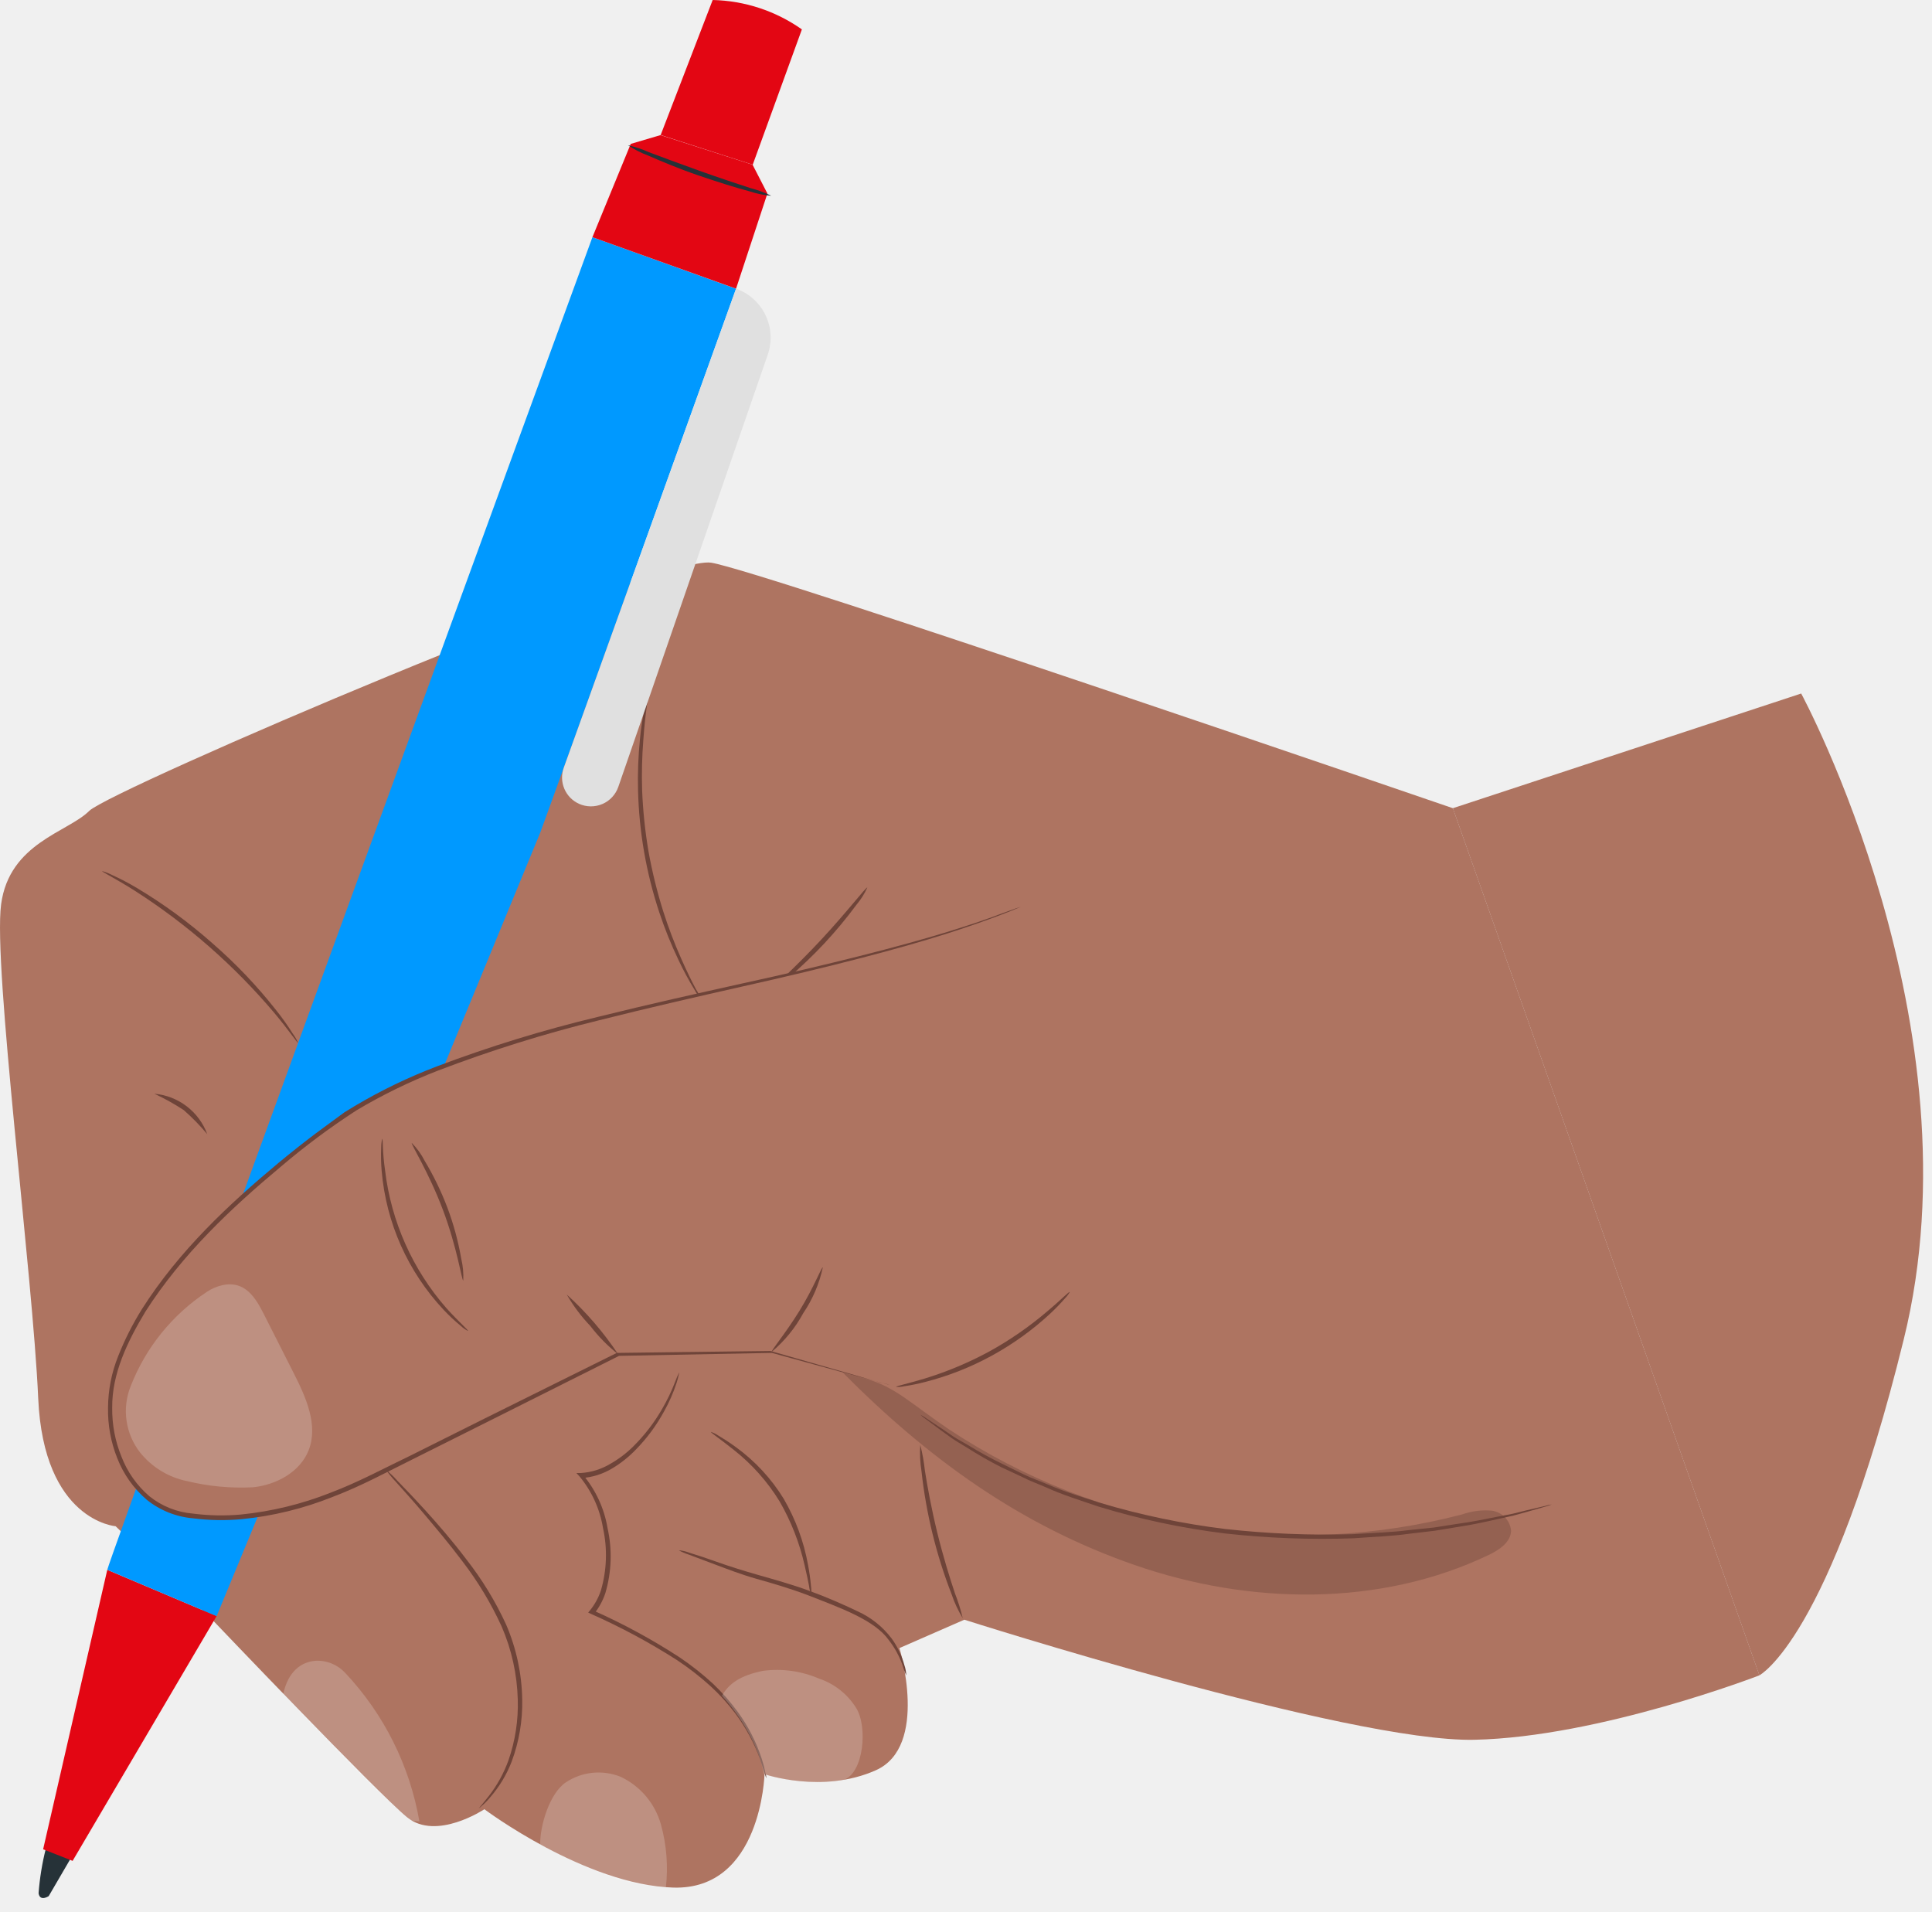
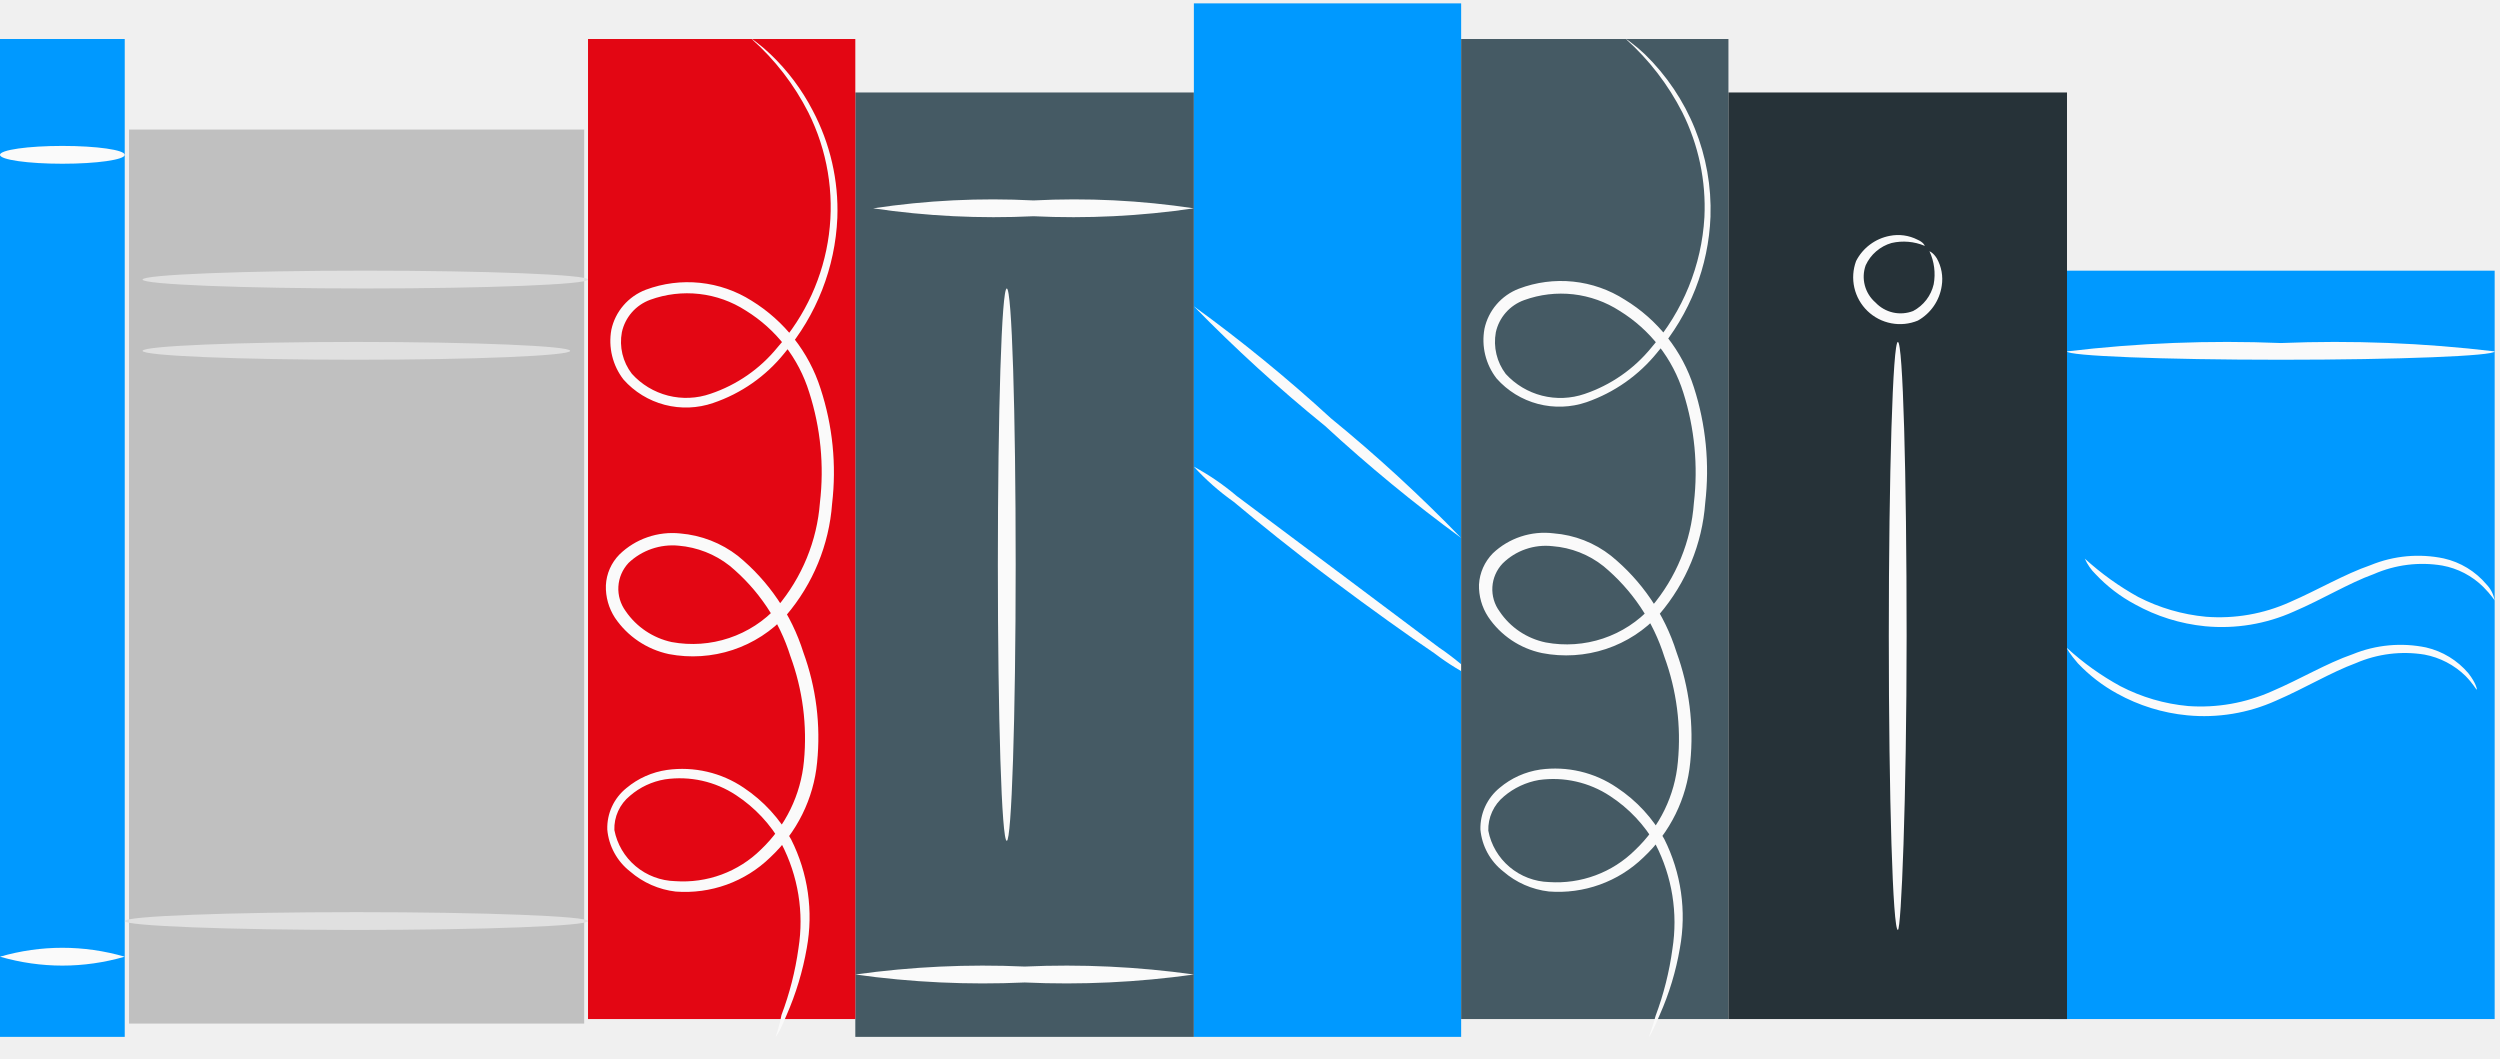
- <svg xmlns="http://www.w3.org/2000/svg" width="93" height="92" viewBox="0 0 93 92" fill="none">
-   <path d="M5.566 73.464C5.566 73.464 2.098 73.209 1.839 67.3C1.581 61.39 -0.343 46.482 0.054 43.527C0.451 40.573 3.268 40.059 4.294 39.033C5.321 38.006 31.789 26.696 34.231 27.084C36.672 27.472 69.938 38.903 69.938 38.903L84.694 80.641C84.694 80.641 77.008 83.614 70.969 83.743C64.93 83.872 46.42 77.963 46.42 77.963L43.296 79.329C43.296 79.329 44.733 84.064 42.158 85.211C39.582 86.359 36.801 85.399 36.801 85.399C36.801 85.399 36.654 90.983 32.414 90.858C28.174 90.733 23.317 87.086 23.317 87.086C23.317 87.086 21.005 88.626 19.59 87.47C18.176 86.314 10.217 77.963 10.217 77.963L5.566 73.464Z" fill="#AE7461" />
-   <path d="M33.775 48.151C33.648 47.994 33.534 47.825 33.436 47.647C33.148 47.179 32.888 46.694 32.655 46.197C32.303 45.461 31.997 44.703 31.74 43.929C31.108 42.028 30.762 40.044 30.713 38.042C30.692 37.227 30.722 36.411 30.803 35.6C30.854 35.053 30.936 34.509 31.048 33.971C31.077 33.77 31.126 33.573 31.195 33.382C31.196 33.584 31.176 33.786 31.137 33.984C31.079 34.368 31.017 34.922 30.968 35.614C30.904 36.423 30.884 37.235 30.91 38.046C30.95 39.034 31.053 40.018 31.218 40.992C31.394 41.966 31.631 42.927 31.927 43.871C32.172 44.642 32.46 45.399 32.789 46.139C33.066 46.768 33.316 47.272 33.498 47.611C33.608 47.782 33.701 47.963 33.775 48.151Z" fill="#6F4439" />
-   <path d="M41.751 42.719C41.614 43.023 41.435 43.305 41.22 43.559C40.745 44.202 40.234 44.817 39.689 45.402C39.144 45.986 38.565 46.539 37.958 47.058C37.717 47.288 37.449 47.486 37.158 47.647C37.114 47.594 38.252 46.603 39.52 45.241C40.787 43.88 41.698 42.679 41.751 42.719Z" fill="#6F4439" />
-   <path d="M18.581 70.754C18.778 70.907 18.959 71.079 19.122 71.268C19.456 71.607 19.934 72.107 20.51 72.74C21.085 73.374 21.755 74.142 22.438 75.044C23.2 76.015 23.846 77.073 24.362 78.195C24.854 79.336 25.118 80.563 25.138 81.806C25.159 82.821 24.987 83.831 24.634 84.783C24.39 85.421 24.035 86.01 23.585 86.524C23.467 86.667 23.337 86.799 23.197 86.921C23.153 86.967 23.104 87.008 23.049 87.041C23.049 87.041 23.224 86.841 23.518 86.466C23.929 85.94 24.253 85.353 24.478 84.725C24.803 83.789 24.954 82.801 24.924 81.81C24.893 80.597 24.629 79.402 24.147 78.289C23.64 77.18 23.01 76.132 22.268 75.164C21.599 74.272 20.929 73.486 20.385 72.839C19.84 72.192 19.394 71.709 19.046 71.317C18.879 71.14 18.724 70.952 18.581 70.754Z" fill="#6F4439" />
-   <path d="M32.695 66.063C32.692 66.109 32.683 66.154 32.668 66.197C32.641 66.324 32.607 66.449 32.566 66.572C32.411 67.044 32.211 67.5 31.968 67.933C31.601 68.61 31.141 69.232 30.602 69.781C30.269 70.127 29.892 70.427 29.481 70.674C29.026 70.951 28.51 71.114 27.977 71.147L28.049 70.973C28.672 71.71 29.086 72.601 29.245 73.553C29.476 74.586 29.441 75.661 29.142 76.677C29.02 77.048 28.831 77.393 28.584 77.695L28.544 77.512C29.992 78.154 31.386 78.911 32.713 79.775C33.283 80.159 33.823 80.585 34.329 81.052C34.76 81.463 35.154 81.911 35.507 82.391C36.014 83.084 36.407 83.854 36.672 84.671C36.744 84.892 36.802 85.117 36.846 85.345C36.871 85.422 36.887 85.501 36.891 85.582C36.868 85.582 36.784 85.265 36.592 84.689C36.3 83.89 35.892 83.138 35.382 82.457C35.028 81.99 34.632 81.555 34.199 81.159C33.697 80.704 33.161 80.288 32.597 79.913C31.272 79.065 29.884 78.319 28.446 77.682L28.312 77.619L28.41 77.503C28.635 77.222 28.809 76.903 28.924 76.561C29.211 75.582 29.246 74.545 29.026 73.549C28.876 72.636 28.487 71.779 27.897 71.067L27.745 70.902H27.968C28.471 70.869 28.957 70.716 29.388 70.455C29.787 70.228 30.155 69.949 30.481 69.625C31.018 69.094 31.482 68.494 31.86 67.84C32.111 67.412 32.327 66.964 32.503 66.501C32.556 66.35 32.62 66.204 32.695 66.063Z" fill="#6F4439" />
-   <path d="M39.046 76.718C38.992 76.602 38.959 76.478 38.948 76.352C38.904 76.115 38.832 75.776 38.734 75.356C38.489 74.27 38.081 73.227 37.524 72.263C36.941 71.314 36.194 70.476 35.319 69.786C34.65 69.25 34.204 68.96 34.221 68.924C34.342 68.963 34.456 69.018 34.561 69.09C34.77 69.215 35.069 69.397 35.422 69.656C36.346 70.326 37.128 71.171 37.725 72.142C38.297 73.126 38.693 74.201 38.895 75.32C38.96 75.657 39.008 75.997 39.038 76.338C39.057 76.464 39.06 76.591 39.046 76.718Z" fill="#6F4439" />
-   <path d="M43.626 80.641C43.551 80.486 43.492 80.325 43.447 80.159C43.295 79.724 43.073 79.317 42.791 78.954C42.104 77.981 40.51 77.418 38.846 76.767C38.002 76.45 37.185 76.213 36.426 75.999C35.668 75.785 35.011 75.526 34.458 75.32L33.141 74.825C32.978 74.774 32.821 74.706 32.673 74.62C32.844 74.634 33.012 74.673 33.172 74.736C33.489 74.829 33.945 74.981 34.511 75.182C35.078 75.383 35.739 75.593 36.489 75.807C37.239 76.021 38.078 76.253 38.926 76.561C39.774 76.869 40.568 77.218 41.278 77.557C41.927 77.85 42.492 78.301 42.921 78.869C43.2 79.254 43.407 79.686 43.532 80.145C43.587 80.305 43.618 80.472 43.626 80.641Z" fill="#6F4439" />
-   <path d="M44.3 69.554C44.404 69.963 44.478 70.379 44.523 70.799C44.644 71.567 44.836 72.625 45.117 73.772C45.398 74.919 45.719 75.95 45.965 76.686C46.119 77.079 46.245 77.481 46.344 77.891C46.123 77.53 45.944 77.146 45.809 76.744C45.069 74.842 44.581 72.85 44.358 70.821C44.291 70.402 44.271 69.977 44.3 69.554Z" fill="#6F4439" />
-   <path d="M74.7 72.415C74.601 72.456 74.5 72.49 74.397 72.517L73.504 72.772L72.857 72.95L72.08 73.124C71.522 73.249 70.888 73.392 70.174 73.499L69.058 73.682L67.84 73.825C67.001 73.946 66.095 73.972 65.162 74.044C63.095 74.118 61.026 74.04 58.971 73.812C56.916 73.56 54.886 73.13 52.905 72.526C52.013 72.223 51.12 71.946 50.365 71.598C49.977 71.428 49.589 71.29 49.241 71.111L48.21 70.629C47.631 70.337 47.068 70.015 46.523 69.665C46.277 69.513 46.045 69.384 45.844 69.246L45.3 68.853L44.554 68.299C44.465 68.24 44.381 68.173 44.304 68.099C44.403 68.142 44.496 68.197 44.581 68.264L45.353 68.777L45.902 69.152C46.107 69.286 46.349 69.411 46.59 69.554C47.139 69.892 47.705 70.201 48.286 70.482L49.294 70.977C49.647 71.147 50.031 71.281 50.419 71.446C51.191 71.785 52.053 72.049 52.954 72.339C54.924 72.926 56.94 73.347 58.98 73.597C61.023 73.824 63.08 73.908 65.135 73.847C66.081 73.781 66.983 73.763 67.813 73.651L69.027 73.526L70.139 73.352C70.848 73.258 71.478 73.124 72.044 73.013L72.826 72.861L73.473 72.7L74.365 72.49C74.474 72.454 74.586 72.428 74.7 72.415Z" fill="#6F4439" />
-   <path d="M14.35 50.2C14.319 50.222 13.931 49.624 13.199 48.75C11.272 46.472 9.015 44.495 6.504 42.885C5.54 42.273 4.897 41.965 4.915 41.929C5.077 41.974 5.234 42.035 5.383 42.112C5.797 42.299 6.199 42.509 6.588 42.742C7.876 43.511 9.09 44.399 10.213 45.393C11.347 46.377 12.384 47.466 13.31 48.647C13.593 49.002 13.855 49.373 14.096 49.758C14.198 49.895 14.284 50.043 14.35 50.2Z" fill="#6F4439" />
-   <path d="M9.977 54.593C9.63 54.177 9.25 53.789 8.843 53.432C8.391 53.136 7.918 52.873 7.428 52.646C7.994 52.695 8.534 52.904 8.985 53.249C9.437 53.594 9.781 54.06 9.977 54.593Z" fill="#6F4439" />
-   <path d="M2.21 88.929V88.965C2.03 89.675 1.912 90.4 1.857 91.131C1.924 91.55 2.344 91.269 2.344 91.269L3.438 89.394L2.21 88.929Z" fill="#263238" />
-   <path d="M2.076 89.014L5.164 75.562L10.427 77.789L3.495 89.572L2.076 89.014Z" fill="#E30613" />
-   <path d="M28.517 11.417C28.517 11.417 5.352 74.74 5.164 75.561L10.427 77.793C10.427 77.793 25.745 40.747 26.004 40.082C26.263 39.416 35.431 13.899 35.431 13.899L28.517 11.417Z" fill="#0099FF" />
-   <path d="M28.517 11.417L30.361 6.927L31.794 6.503L36.226 7.927L36.94 9.315L35.431 13.895L28.517 11.417Z" fill="#E30613" />
-   <path d="M31.802 6.499L34.306 0C35.846 0.034 37.341 0.527 38.6 1.415L36.234 7.927L31.802 6.499Z" fill="#E30613" />
-   <path d="M37.127 9.422C36.769 9.395 36.415 9.323 36.074 9.208C35.431 9.039 34.552 8.762 33.597 8.436C32.642 8.11 31.811 7.753 31.182 7.481C30.846 7.355 30.525 7.19 30.227 6.99C30.577 7.068 30.918 7.181 31.244 7.329C31.865 7.561 32.722 7.883 33.673 8.222C34.623 8.561 35.489 8.847 36.118 9.052C36.466 9.142 36.804 9.267 37.127 9.422Z" fill="#263238" />
-   <path d="M35.431 13.895C36.053 14.115 36.562 14.572 36.848 15.167C37.134 15.761 37.173 16.445 36.958 17.068L29.763 37.877C29.7 38.059 29.599 38.227 29.468 38.368C29.337 38.51 29.178 38.623 29 38.699C28.823 38.776 28.632 38.815 28.439 38.814C28.246 38.813 28.055 38.772 27.879 38.694C27.558 38.551 27.303 38.292 27.166 37.969C27.029 37.646 27.019 37.283 27.138 36.953L35.431 13.895Z" fill="#E0E0E0" />
+ <svg xmlns="http://www.w3.org/2000/svg" width="111" height="47" viewBox="0 0 111 47" fill="none">
+   <path d="M90.984 45.246H110.763V12.018H90.984V45.246Z" fill="#0099FF" />
+   <path d="M37.976 46.037H53.008L53.008 4.106H37.976L37.976 46.037Z" fill="#455A64" />
+   <path d="M38.767 9.25C41.133 8.895 43.511 8.777 45.887 8.899C48.263 8.777 50.642 8.894 53.008 9.25C50.641 9.598 48.263 9.715 45.887 9.601C43.511 9.715 41.133 9.598 38.767 9.25Z" fill="#FAFAFA" />
+   <path d="M44.701 37.334C44.472 37.334 44.305 31.849 44.305 25.076C44.305 18.303 44.472 12.808 44.701 12.808C44.929 12.808 45.096 18.294 45.096 25.076C45.096 31.858 44.914 37.334 44.701 37.334Z" fill="#FAFAFA" />
+   <path d="M37.976 43.268C40.476 42.919 42.987 42.801 45.496 42.915C48.002 42.801 50.511 42.919 53.008 43.268C50.511 43.618 48.002 43.736 45.496 43.622C42.987 43.736 40.476 43.618 37.976 43.268Z" fill="#FAFAFA" />
+   <path d="M53.008 46.037H64.875V0.15H53.008L53.008 46.037Z" fill="#0099FF" />
+   <path d="M53.008 20.72C53.688 21.089 54.327 21.527 54.916 22.027L59.395 25.378L63.875 28.738C64.517 29.174 65.117 29.668 65.666 30.214C64.966 29.88 64.302 29.475 63.687 29.005C62.504 28.205 60.9 27.058 59.154 25.752C57.407 24.445 55.875 23.2 54.782 22.285C54.135 21.828 53.54 21.304 53.008 20.72Z" fill="#FAFAFA" />
+   <path d="M53.008 13.6C55.129 15.138 57.16 16.798 59.093 18.572C61.121 20.228 63.052 22.002 64.875 23.885C62.77 22.344 60.753 20.684 58.834 18.913C56.792 17.257 54.847 15.483 53.008 13.6Z" fill="#FAFAFA" />
+   <path d="M-4.81606e-05 46.037H5.538L5.538 1.732H-4.81606e-05L-4.81606e-05 46.037Z" fill="#0099FF" />
+   <path d="M2.769 7.27C4.298 7.27 5.538 7.093 5.538 6.875C5.538 6.656 4.298 6.479 2.769 6.479C1.24 6.479 0 6.656 0 6.875C0 7.093 1.24 7.27 2.769 7.27Z" fill="#FAFAFA" />
+   <path d="M0 42.477C1.827 43.005 3.711 43.005 5.538 42.477C3.711 41.95 1.827 41.95 0 42.477Z" fill="#FAFAFA" />
+   <path d="M26.108 45.246H37.976L37.976 1.732H26.108L26.108 45.246Z" fill="#E30613" />
+   <path d="M34.445 46.037C34.445 46.037 34.499 45.966 34.589 45.806C34.679 45.646 34.787 45.397 34.922 45.076C35.34 44.122 35.642 43.121 35.821 42.096C36.12 40.456 35.878 38.765 35.128 37.273C34.624 36.351 33.902 35.563 33.024 34.977C32.028 34.301 30.812 34.019 29.616 34.185C28.953 34.281 28.33 34.558 27.818 34.986C27.541 35.208 27.319 35.491 27.171 35.812C27.023 36.133 26.952 36.484 26.964 36.837C26.996 37.199 27.103 37.55 27.278 37.87C27.452 38.19 27.691 38.471 27.98 38.696C28.548 39.189 29.253 39.499 30.003 39.586C30.77 39.644 31.541 39.539 32.263 39.279C32.986 39.018 33.644 38.607 34.193 38.074C35.383 36.965 36.125 35.466 36.279 33.856C36.448 32.2 36.239 30.527 35.668 28.962C35.14 27.287 34.13 25.8 32.763 24.682C32.026 24.109 31.135 23.763 30.201 23.685C29.709 23.634 29.212 23.691 28.746 23.853C28.279 24.014 27.855 24.276 27.503 24.619C27.139 24.988 26.925 25.475 26.901 25.99C26.885 26.5 27.026 27.003 27.305 27.431C27.861 28.255 28.719 28.832 29.697 29.042C30.643 29.223 31.62 29.159 32.534 28.857C33.448 28.554 34.267 28.023 34.913 27.316C36.101 25.92 36.812 24.188 36.945 22.368C37.147 20.646 36.972 18.901 36.432 17.252C35.915 15.633 34.831 14.251 33.375 13.354C32.684 12.916 31.899 12.643 31.082 12.558C30.265 12.473 29.44 12.578 28.672 12.865C28.288 13.012 27.946 13.252 27.679 13.563C27.412 13.873 27.228 14.245 27.143 14.645C27.074 15.029 27.086 15.424 27.179 15.804C27.272 16.184 27.443 16.541 27.683 16.851C28.167 17.398 28.804 17.788 29.514 17.974C30.224 18.159 30.973 18.131 31.666 17.892C32.91 17.47 34.005 16.704 34.823 15.686C36.257 13.992 37.085 11.878 37.178 9.671C37.238 8.013 36.859 6.37 36.081 4.901C35.603 3.978 34.974 3.139 34.22 2.418C34.027 2.231 33.823 2.056 33.609 1.893C33.465 1.778 33.384 1.724 33.375 1.733C34.413 2.657 35.267 3.764 35.893 4.999C36.731 6.677 37.048 8.564 36.803 10.42C36.558 12.276 35.762 14.019 34.517 15.428C33.745 16.378 32.716 17.09 31.549 17.483C30.943 17.695 30.287 17.724 29.663 17.566C29.041 17.407 28.479 17.069 28.052 16.593C27.853 16.334 27.711 16.036 27.635 15.718C27.559 15.401 27.551 15.072 27.611 14.751C27.681 14.426 27.833 14.123 28.053 13.87C28.273 13.618 28.554 13.426 28.87 13.31C29.566 13.057 30.313 12.969 31.05 13.052C31.787 13.136 32.493 13.388 33.114 13.79C34.465 14.624 35.464 15.914 35.929 17.421C36.436 19 36.598 20.669 36.405 22.315C36.276 24.015 35.612 25.633 34.508 26.942C33.928 27.578 33.192 28.055 32.372 28.329C31.552 28.604 30.674 28.665 29.823 28.508C28.99 28.327 28.26 27.836 27.782 27.138C27.549 26.821 27.433 26.434 27.456 26.043C27.479 25.652 27.639 25.281 27.908 24.993C28.2 24.715 28.55 24.502 28.934 24.37C29.317 24.238 29.725 24.189 30.129 24.228C30.956 24.297 31.745 24.606 32.395 25.118C33.666 26.17 34.603 27.564 35.092 29.131C35.641 30.622 35.846 32.214 35.695 33.794C35.557 35.286 34.88 36.679 33.788 37.718C33.292 38.209 32.694 38.588 32.037 38.831C31.379 39.073 30.676 39.173 29.976 39.123C29.332 39.106 28.714 38.872 28.223 38.459C27.732 38.047 27.399 37.48 27.278 36.855C27.268 36.565 27.325 36.278 27.445 36.014C27.565 35.75 27.745 35.517 27.971 35.333C28.411 34.952 28.95 34.7 29.526 34.603C30.63 34.442 31.755 34.693 32.682 35.306C33.518 35.855 34.208 36.593 34.697 37.46C35.439 38.89 35.704 40.516 35.452 42.104C35.312 43.117 35.059 44.111 34.697 45.068C34.571 45.726 34.427 46.029 34.445 46.037Z" fill="#FAFAFA" />
  <g opacity="0.2">
-     <path d="M16.627 80.534C16.445 80.334 16.222 80.178 15.973 80.075C15.723 79.972 15.454 79.926 15.185 79.94C14.292 80.016 13.806 80.703 13.632 81.556C15.863 83.917 18.037 86.162 19.604 87.519C19.691 87.591 19.799 87.636 19.912 87.648L20.188 87.671C19.725 84.995 18.486 82.513 16.627 80.534Z" fill="white" />
+     <path d="M5.729 45.447H25.938L25.938 5.753H5.729L5.729 45.447Z" fill="black" />
  </g>
-   <g opacity="0.2">
-     <path d="M32.052 90.858C32.17 89.834 32.088 88.797 31.811 87.805C31.67 87.31 31.425 86.851 31.093 86.458C30.76 86.066 30.348 85.749 29.883 85.528C29.453 85.353 28.986 85.286 28.524 85.332C28.062 85.379 27.618 85.538 27.232 85.796C26.464 86.314 25.986 87.863 26.004 88.787C27.183 89.443 28.415 89.998 29.686 90.447C30.458 90.668 31.251 90.805 32.052 90.858Z" fill="white" />
-   </g>
-   <g opacity="0.2">
-     <path d="M40.604 85.676C41.591 85.341 41.774 83.082 41.207 82.203C40.793 81.541 40.162 81.044 39.421 80.797C38.578 80.434 37.654 80.305 36.743 80.422C35.641 80.641 35.083 81.038 34.753 81.623C34.753 81.623 36.395 83.319 36.77 85.399C38.011 85.778 39.322 85.873 40.604 85.676Z" fill="white" />
-   </g>
-   <path d="M84.69 80.641L69.934 38.903L86.703 33.382C86.703 33.382 95.371 49.383 91.639 64.474C88.091 78.896 84.69 80.641 84.69 80.641Z" fill="#AE7461" />
-   <path d="M49.125 43.675C43.693 45.804 37.917 46.893 32.231 48.218C26.544 49.544 19.823 51.213 15.85 54.182C12.016 57.052 7.28 61.171 5.705 65.474C5.357 66.368 5.217 67.328 5.294 68.284C5.372 69.239 5.665 70.165 6.151 70.991C6.449 71.506 6.859 71.948 7.35 72.284C7.841 72.62 8.402 72.841 8.99 72.933C12.351 73.468 15.814 72.178 18.363 70.853C20.849 69.567 29.722 65.184 29.722 65.184L37.118 65.068L42.796 66.657" fill="#AE7461" />
-   <path d="M51.495 62.193C51.431 62.304 51.353 62.407 51.263 62.497C51.034 62.76 50.791 63.01 50.535 63.247C49.69 64.028 48.751 64.703 47.741 65.255C46.73 65.809 45.653 66.234 44.536 66.519C44.2 66.607 43.858 66.677 43.514 66.728C43.389 66.758 43.259 66.767 43.13 66.755C43.13 66.719 43.657 66.612 44.492 66.362C45.574 66.032 46.621 65.594 47.616 65.055C48.611 64.507 49.547 63.859 50.41 63.122C51.089 62.555 51.464 62.149 51.495 62.193Z" fill="#6F4439" />
-   <path d="M39.609 61.002C39.439 61.79 39.119 62.538 38.667 63.207C38.282 63.916 37.767 64.548 37.15 65.068C37.101 65.019 37.797 64.211 38.489 63.086C39.181 61.961 39.547 60.979 39.609 61.002Z" fill="#6F4439" />
-   <path d="M27.281 62.31C28.221 63.163 29.052 64.128 29.755 65.185C29.253 64.789 28.803 64.331 28.415 63.823C27.977 63.366 27.597 62.858 27.281 62.31Z" fill="#6F4439" />
-   <path d="M22.527 64.064C22.403 64.002 22.289 63.922 22.188 63.827C21.896 63.588 21.62 63.33 21.362 63.055C19.64 61.224 18.586 58.865 18.372 56.36C18.339 55.983 18.332 55.604 18.349 55.226C18.349 55.088 18.365 54.95 18.399 54.815C18.443 54.815 18.399 55.405 18.537 56.342C18.831 58.794 19.857 61.101 21.483 62.961C22.108 63.653 22.558 64.032 22.527 64.064Z" fill="#6F4439" />
-   <path d="M22.3 61.64C22.228 61.64 22.01 60.064 21.318 58.23C20.626 56.395 19.76 55.052 19.823 55.016C20.07 55.267 20.278 55.555 20.439 55.869C20.871 56.589 21.239 57.346 21.537 58.132C21.834 58.925 22.057 59.743 22.201 60.578C22.285 60.925 22.318 61.283 22.3 61.64Z" fill="#6F4439" />
-   <g opacity="0.2">
-     <path d="M9.012 71.294C10.049 71.545 11.116 71.644 12.181 71.589C13.302 71.473 14.444 70.857 14.859 69.804C15.328 68.594 14.73 67.264 14.145 66.108L12.694 63.242C12.306 62.479 11.802 61.627 10.717 61.859C10.444 61.918 10.185 62.028 9.954 62.185C8.293 63.282 7.012 64.868 6.29 66.724C6.08 67.247 6.011 67.816 6.09 68.374C6.168 68.933 6.391 69.461 6.736 69.906C7.308 70.622 8.114 71.114 9.012 71.294Z" fill="white" />
-   </g>
-   <path d="M42.827 66.657C42.827 66.657 42.693 66.63 42.448 66.563L41.341 66.269L37.158 65.121L29.762 65.264H29.798L23.442 68.451L19.872 70.237C18.64 70.844 17.385 71.535 16.011 72.053C14.61 72.614 13.138 72.975 11.636 73.124C10.858 73.196 10.073 73.182 9.298 73.084C8.482 73.014 7.705 72.704 7.066 72.192C6.436 71.653 5.949 70.968 5.647 70.196C5.335 69.421 5.184 68.59 5.2 67.755C5.206 66.907 5.371 66.069 5.687 65.282C5.999 64.491 6.383 63.731 6.834 63.01C8.619 60.203 11.016 57.967 13.399 55.98C13.995 55.486 14.6 55.007 15.216 54.543C15.52 54.316 15.819 54.097 16.136 53.865L16.582 53.539L17.064 53.244C18.328 52.493 19.654 51.853 21.028 51.33C23.561 50.373 26.152 49.577 28.785 48.946C31.253 48.334 33.561 47.821 35.668 47.352C39.89 46.433 43.282 45.567 45.585 44.862C46.737 44.509 47.625 44.201 48.223 43.969L48.902 43.724L49.138 43.648C49.138 43.648 47.915 44.192 45.612 44.929C43.309 45.665 39.921 46.549 35.708 47.491C33.601 47.968 31.294 48.491 28.834 49.111C26.205 49.756 23.619 50.564 21.09 51.53C19.732 52.057 18.419 52.696 17.167 53.441C15.892 54.266 14.672 55.174 13.516 56.159C11.141 58.141 8.767 60.368 6.999 63.135C6.138 64.568 5.383 66.121 5.401 67.764C5.391 68.57 5.543 69.37 5.847 70.116C6.13 70.851 6.59 71.504 7.186 72.017C7.79 72.502 8.526 72.795 9.298 72.857C10.059 72.954 10.828 72.969 11.592 72.901C13.072 72.753 14.525 72.4 15.908 71.852C17.269 71.339 18.515 70.656 19.751 70.067L23.322 68.282L29.691 65.121L37.087 65.028L41.278 66.228L42.372 66.55C42.702 66.612 42.827 66.657 42.827 66.657Z" fill="#6F4439" />
-   <g opacity="0.4">
-     <path d="M71.808 72.714C71.323 72.672 70.835 72.735 70.375 72.897C66.203 73.985 61.848 74.183 57.594 73.478C53.34 72.773 49.282 71.18 45.684 68.804C43.898 67.599 43.077 66.737 41.666 66.362L40.564 66.063C44.675 70.205 49.098 73.415 54.61 75.329C60.123 77.244 66.407 77.365 71.67 74.843C72.174 74.602 72.741 74.222 72.736 73.66C72.709 73.422 72.603 73.199 72.434 73.028C72.266 72.856 72.046 72.746 71.808 72.714Z" fill="#6F4439" />
-   </g>
+   <path d="M6.329 12.413C6.329 12.63 10.798 12.808 16.214 12.808C21.63 12.808 26.108 12.63 26.108 12.413C26.108 12.196 21.639 12.017 16.214 12.017C10.789 12.017 6.329 12.196 6.329 12.413Z" fill="#E0E0E0" />
+   <path d="M6.329 15.578C6.329 15.794 10.581 15.973 15.823 15.973C21.066 15.973 25.317 15.794 25.317 15.578C25.317 15.361 21.066 15.182 15.823 15.182C10.581 15.182 6.329 15.361 6.329 15.578Z" fill="#E0E0E0" />
+   <path d="M5.538 40.895C5.538 41.111 10.144 41.29 15.823 41.29C21.502 41.29 26.108 41.111 26.108 40.895C26.108 40.678 21.511 40.499 15.823 40.499C10.135 40.499 5.538 40.678 5.538 40.895Z" fill="#E0E0E0" />
+   <path d="M64.875 45.246H76.743V1.732H64.875V45.246Z" fill="#455A64" />
+   <path d="M73.212 46.037C73.271 45.964 73.32 45.883 73.356 45.797C73.437 45.637 73.554 45.396 73.689 45.067C74.112 44.116 74.414 43.117 74.588 42.093C74.888 40.45 74.645 38.754 73.896 37.258C73.393 36.337 72.671 35.551 71.791 34.97C70.796 34.291 69.58 34.005 68.383 34.169C67.719 34.267 67.096 34.548 66.585 34.979C66.31 35.204 66.091 35.487 65.942 35.808C65.795 36.129 65.722 36.478 65.73 36.831C65.763 37.193 65.87 37.545 66.044 37.865C66.219 38.185 66.458 38.467 66.746 38.692C67.314 39.185 68.02 39.495 68.77 39.582C69.538 39.642 70.311 39.537 71.035 39.276C71.76 39.015 72.419 38.603 72.969 38.069C74.156 36.958 74.894 35.458 75.047 33.848C75.215 32.191 75.006 30.518 74.435 28.951C73.909 27.277 72.899 25.791 71.531 24.677C70.799 24.099 69.91 23.752 68.977 23.68C68.488 23.62 67.993 23.669 67.526 23.823C67.059 23.977 66.633 24.232 66.279 24.57C65.914 24.943 65.697 25.433 65.667 25.951C65.653 26.458 65.794 26.958 66.072 27.384C66.625 28.211 67.484 28.79 68.464 28.996C69.41 29.18 70.388 29.118 71.303 28.816C72.217 28.513 73.037 27.98 73.68 27.268C74.868 25.875 75.58 24.145 75.712 22.327C75.913 20.601 75.742 18.853 75.209 17.198C74.694 15.577 73.605 14.196 72.142 13.307C71.453 12.864 70.667 12.589 69.85 12.504C69.032 12.419 68.206 12.527 67.439 12.818C67.054 12.965 66.713 13.205 66.446 13.516C66.179 13.827 65.995 14.199 65.91 14.598C65.84 14.983 65.851 15.379 65.944 15.759C66.037 16.139 66.209 16.496 66.45 16.806C66.935 17.354 67.573 17.747 68.284 17.934C68.996 18.121 69.747 18.094 70.442 17.857C71.681 17.426 72.772 16.657 73.59 15.64C75.032 13.95 75.861 11.832 75.946 9.621C75.99 8.285 75.754 6.954 75.253 5.713C74.751 4.471 73.995 3.346 73.032 2.409C72.837 2.222 72.629 2.046 72.412 1.884C72.343 1.825 72.268 1.774 72.187 1.732C73.219 2.656 74.069 3.761 74.696 4.991C75.417 6.436 75.754 8.038 75.676 9.648C75.553 11.781 74.725 13.814 73.32 15.435C72.547 16.385 71.518 17.098 70.353 17.492C69.746 17.7 69.09 17.726 68.468 17.568C67.846 17.41 67.285 17.073 66.854 16.602C66.657 16.341 66.516 16.043 66.441 15.725C66.365 15.408 66.356 15.079 66.414 14.758C66.484 14.434 66.636 14.131 66.856 13.881C67.076 13.63 67.357 13.439 67.673 13.325C68.369 13.072 69.116 12.984 69.853 13.067C70.59 13.151 71.297 13.404 71.917 13.806C73.27 14.641 74.272 15.931 74.741 17.439C75.241 19.017 75.4 20.683 75.209 22.327C75.087 24.03 74.423 25.651 73.311 26.957C72.732 27.595 71.997 28.074 71.176 28.349C70.356 28.623 69.477 28.684 68.626 28.524C67.79 28.349 67.057 27.857 66.585 27.153C66.351 26.837 66.237 26.45 66.262 26.06C66.286 25.67 66.448 25.3 66.719 25.016C67.006 24.732 67.354 24.515 67.737 24.383C68.12 24.25 68.528 24.205 68.932 24.25C69.76 24.314 70.55 24.624 71.198 25.14C72.468 26.195 73.404 27.589 73.896 29.156C74.444 30.648 74.65 32.241 74.498 33.822C74.367 35.316 73.689 36.713 72.592 37.748C72.095 38.24 71.498 38.621 70.84 38.865C70.183 39.109 69.48 39.211 68.779 39.164C68.134 39.145 67.516 38.908 67.025 38.494C66.534 38.079 66.201 37.512 66.081 36.884C66.072 36.595 66.13 36.308 66.25 36.044C66.37 35.78 66.549 35.547 66.773 35.362C67.216 34.984 67.754 34.732 68.329 34.632C69.434 34.477 70.558 34.731 71.486 35.344C72.323 35.89 73.017 36.625 73.509 37.49C74.245 38.923 74.506 40.549 74.255 42.138C74.118 43.15 73.867 44.145 73.509 45.102C73.347 45.726 73.194 46.037 73.212 46.037Z" fill="#FAFAFA" />
+   <path d="M76.743 45.246H91.775V4.106H76.743V45.246Z" fill="#263238" />
+   <path d="M92.566 24.803C93.288 25.461 94.084 26.033 94.938 26.506C95.876 26.988 96.897 27.286 97.946 27.384C99.221 27.483 100.501 27.26 101.669 26.734C102.924 26.19 104.084 25.496 105.252 25.093C106.283 24.669 107.415 24.566 108.504 24.794C109.242 24.961 109.906 25.364 110.396 25.944C110.588 26.141 110.715 26.392 110.763 26.664C110.763 26.664 110.614 26.418 110.257 26.058C109.758 25.565 109.123 25.235 108.435 25.11C107.408 24.939 106.355 25.071 105.4 25.488C104.284 25.891 103.151 26.594 101.843 27.155C100.607 27.71 99.249 27.934 97.902 27.805C96.809 27.696 95.75 27.365 94.789 26.831C94.14 26.484 93.551 26.033 93.046 25.496C92.843 25.299 92.68 25.063 92.566 24.803Z" fill="#FAFAFA" />
+   <path d="M91.778 28.774C92.498 29.433 93.294 30.002 94.15 30.469C95.084 30.953 96.102 31.252 97.149 31.348C98.428 31.441 99.71 31.214 100.881 30.689C102.136 30.153 103.296 29.45 104.464 29.046C105.496 28.626 106.627 28.522 107.717 28.747C108.451 28.916 109.112 29.32 109.6 29.898C109.931 30.32 109.992 30.619 109.966 30.619C109.94 30.619 109.818 30.372 109.469 30.012C108.967 29.523 108.334 29.193 107.647 29.064C106.618 28.897 105.562 29.028 104.604 29.441C103.488 29.854 102.354 30.548 101.055 31.11C99.819 31.666 98.461 31.89 97.114 31.76C96.022 31.656 94.963 31.327 94.001 30.794C93.354 30.44 92.766 29.987 92.257 29.45C91.9 29.037 91.752 28.783 91.778 28.774Z" fill="#FAFAFA" />
+   <path d="M91.775 15.602C94.935 15.226 98.105 15.102 101.273 15.231C104.438 15.102 107.606 15.226 110.763 15.602C110.763 15.802 106.514 15.973 101.273 15.973C96.032 15.973 91.775 15.802 91.775 15.602Z" fill="#FAFAFA" />
+   <path d="M85.46 10.917C84.994 10.72 84.478 10.675 83.984 10.789C83.733 10.861 83.5 10.988 83.302 11.159C83.104 11.329 82.945 11.541 82.836 11.779C82.733 12.066 82.72 12.378 82.798 12.673C82.876 12.968 83.041 13.232 83.272 13.432C83.481 13.654 83.753 13.809 84.051 13.876C84.349 13.943 84.66 13.919 84.945 13.808C85.173 13.687 85.373 13.518 85.53 13.313C85.687 13.108 85.798 12.872 85.856 12.62C85.947 12.124 85.881 11.612 85.668 11.155C85.668 11.155 85.836 11.214 85.995 11.472C86.203 11.841 86.28 12.271 86.213 12.69C86.166 13.011 86.047 13.317 85.863 13.585C85.679 13.853 85.436 14.075 85.153 14.234C84.779 14.388 84.369 14.43 83.972 14.354C83.575 14.279 83.208 14.089 82.917 13.809C82.626 13.528 82.423 13.169 82.333 12.775C82.243 12.381 82.27 11.97 82.41 11.591C82.557 11.302 82.768 11.052 83.028 10.858C83.287 10.664 83.587 10.532 83.905 10.472C84.322 10.389 84.754 10.448 85.133 10.64C85.391 10.749 85.46 10.898 85.46 10.917Z" fill="#FAFAFA" />
+   <path d="M84.266 41.29C84.042 41.29 83.863 35.448 83.863 28.241C83.863 21.033 84.042 15.182 84.266 15.182C84.49 15.182 84.654 21.024 84.654 28.241C84.654 35.457 84.416 41.29 84.266 41.29Z" fill="#FAFAFA" />
</svg>
